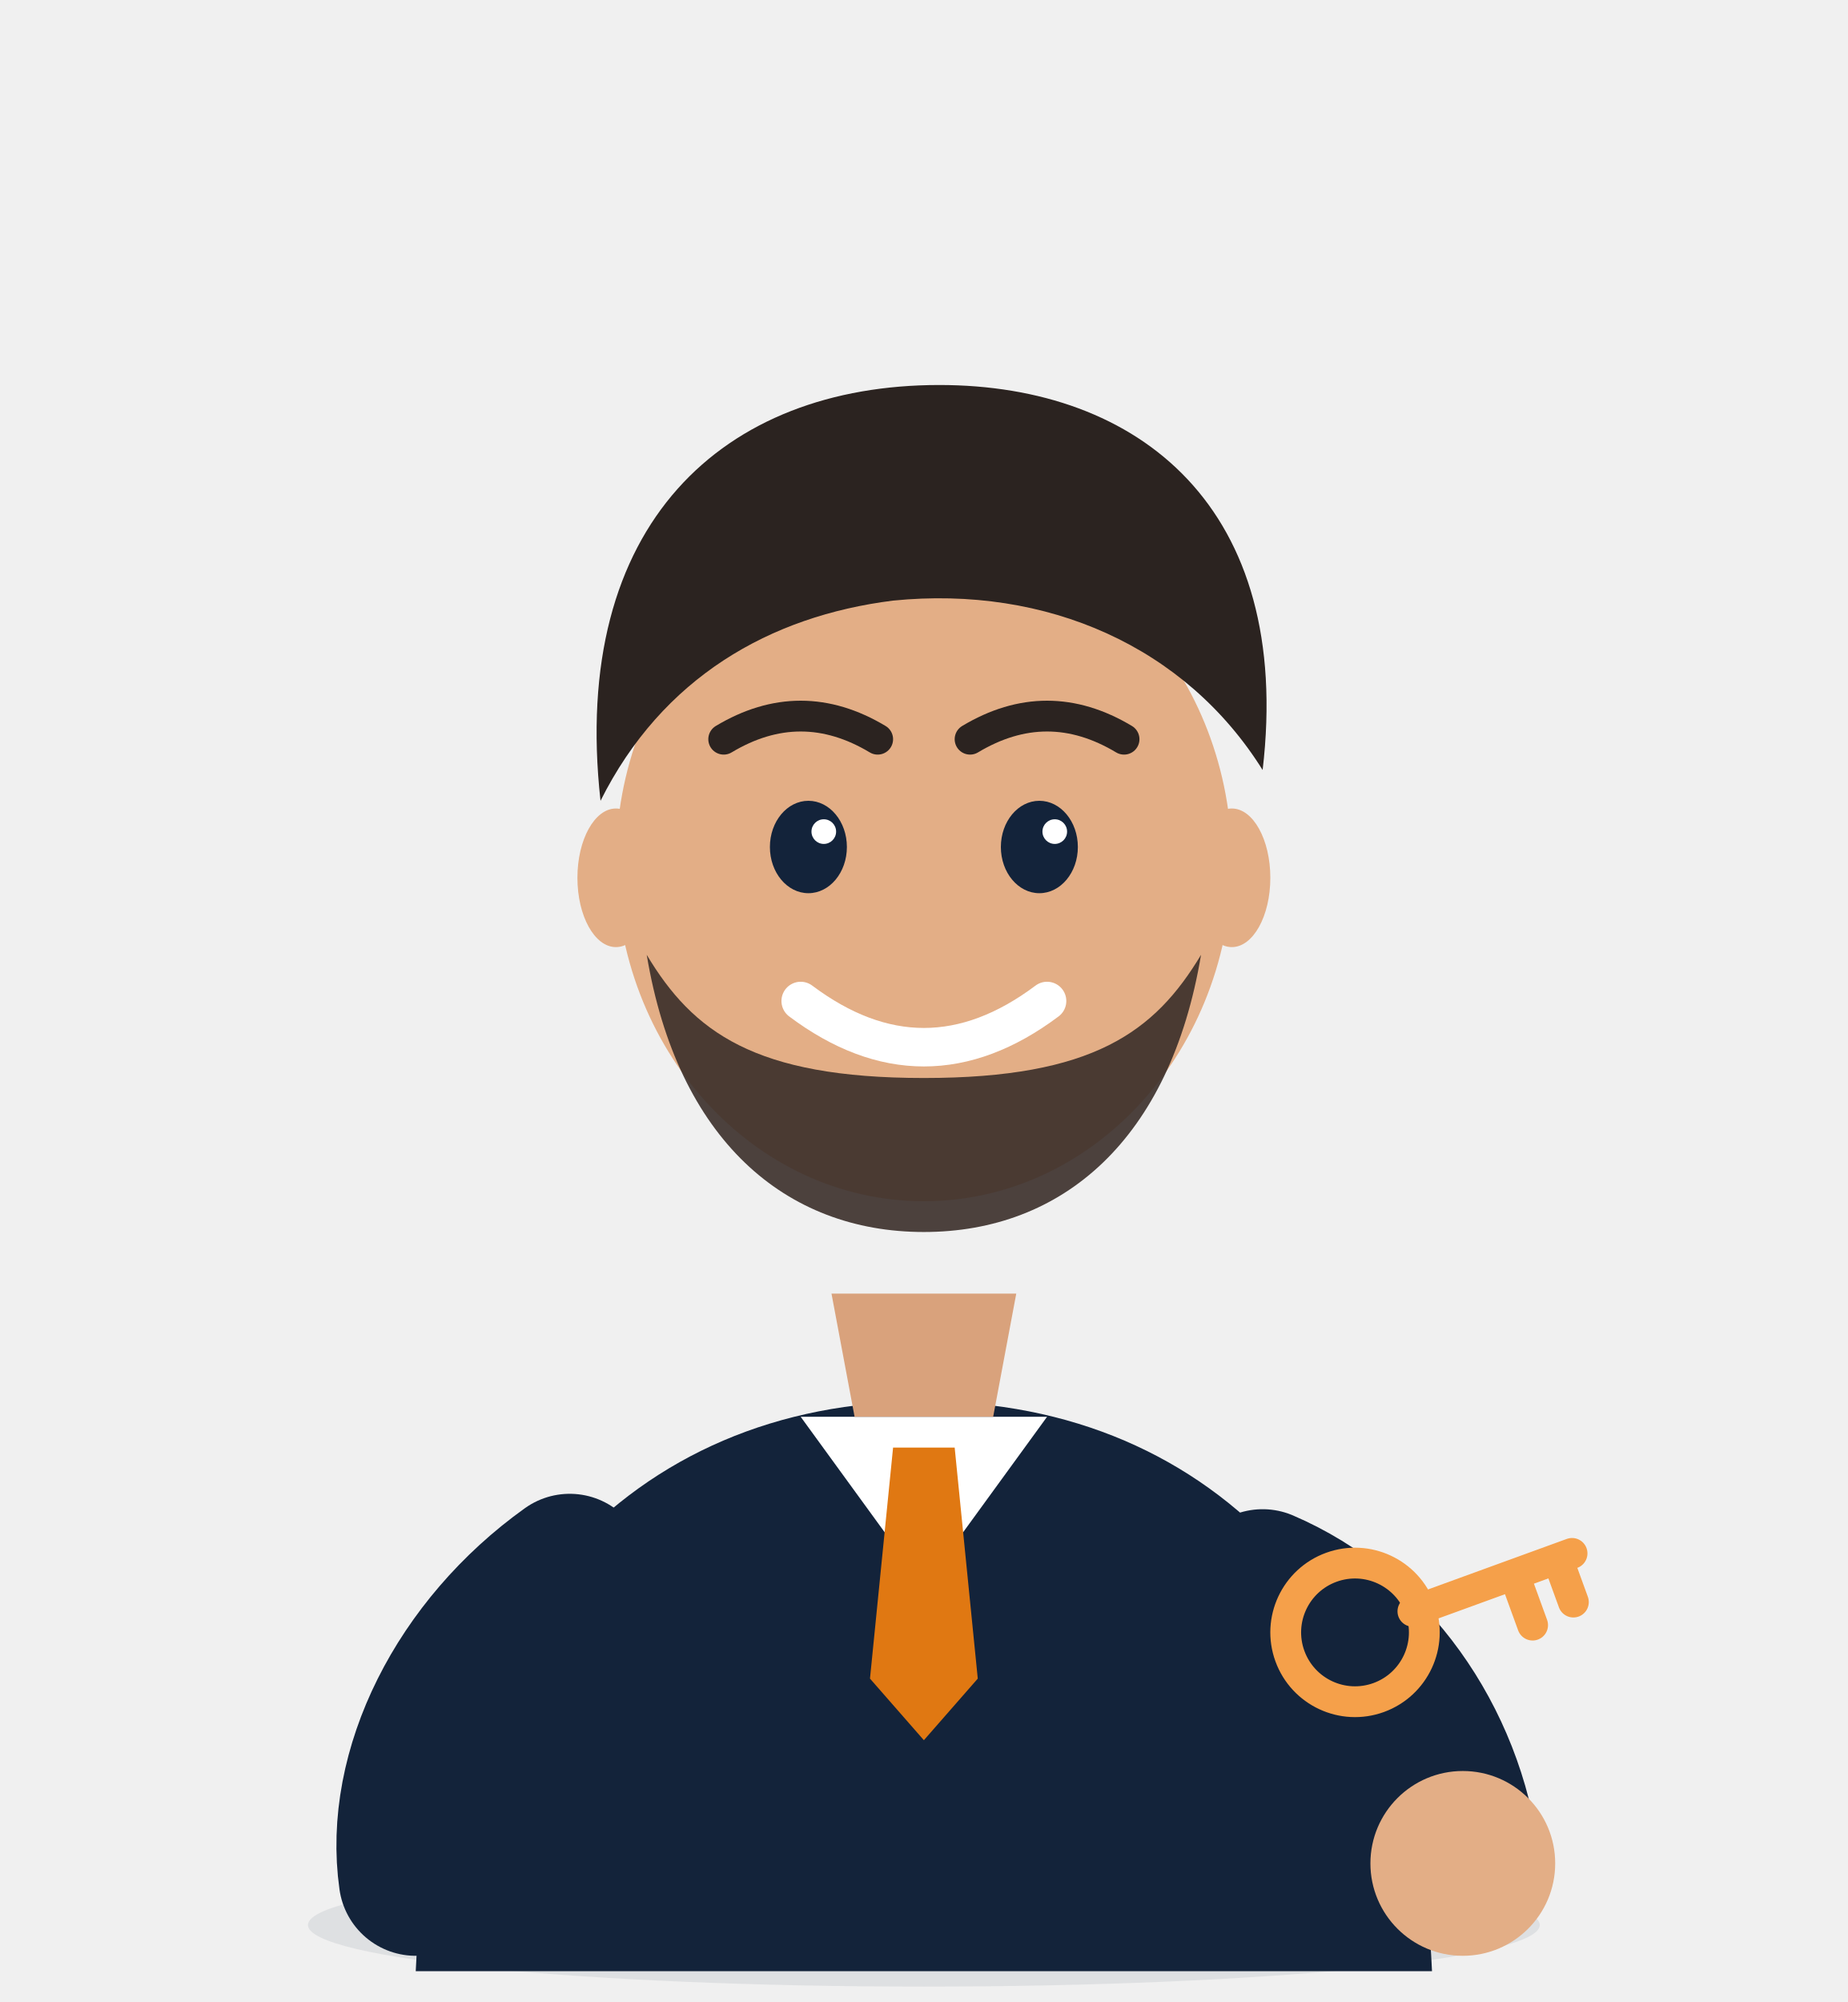
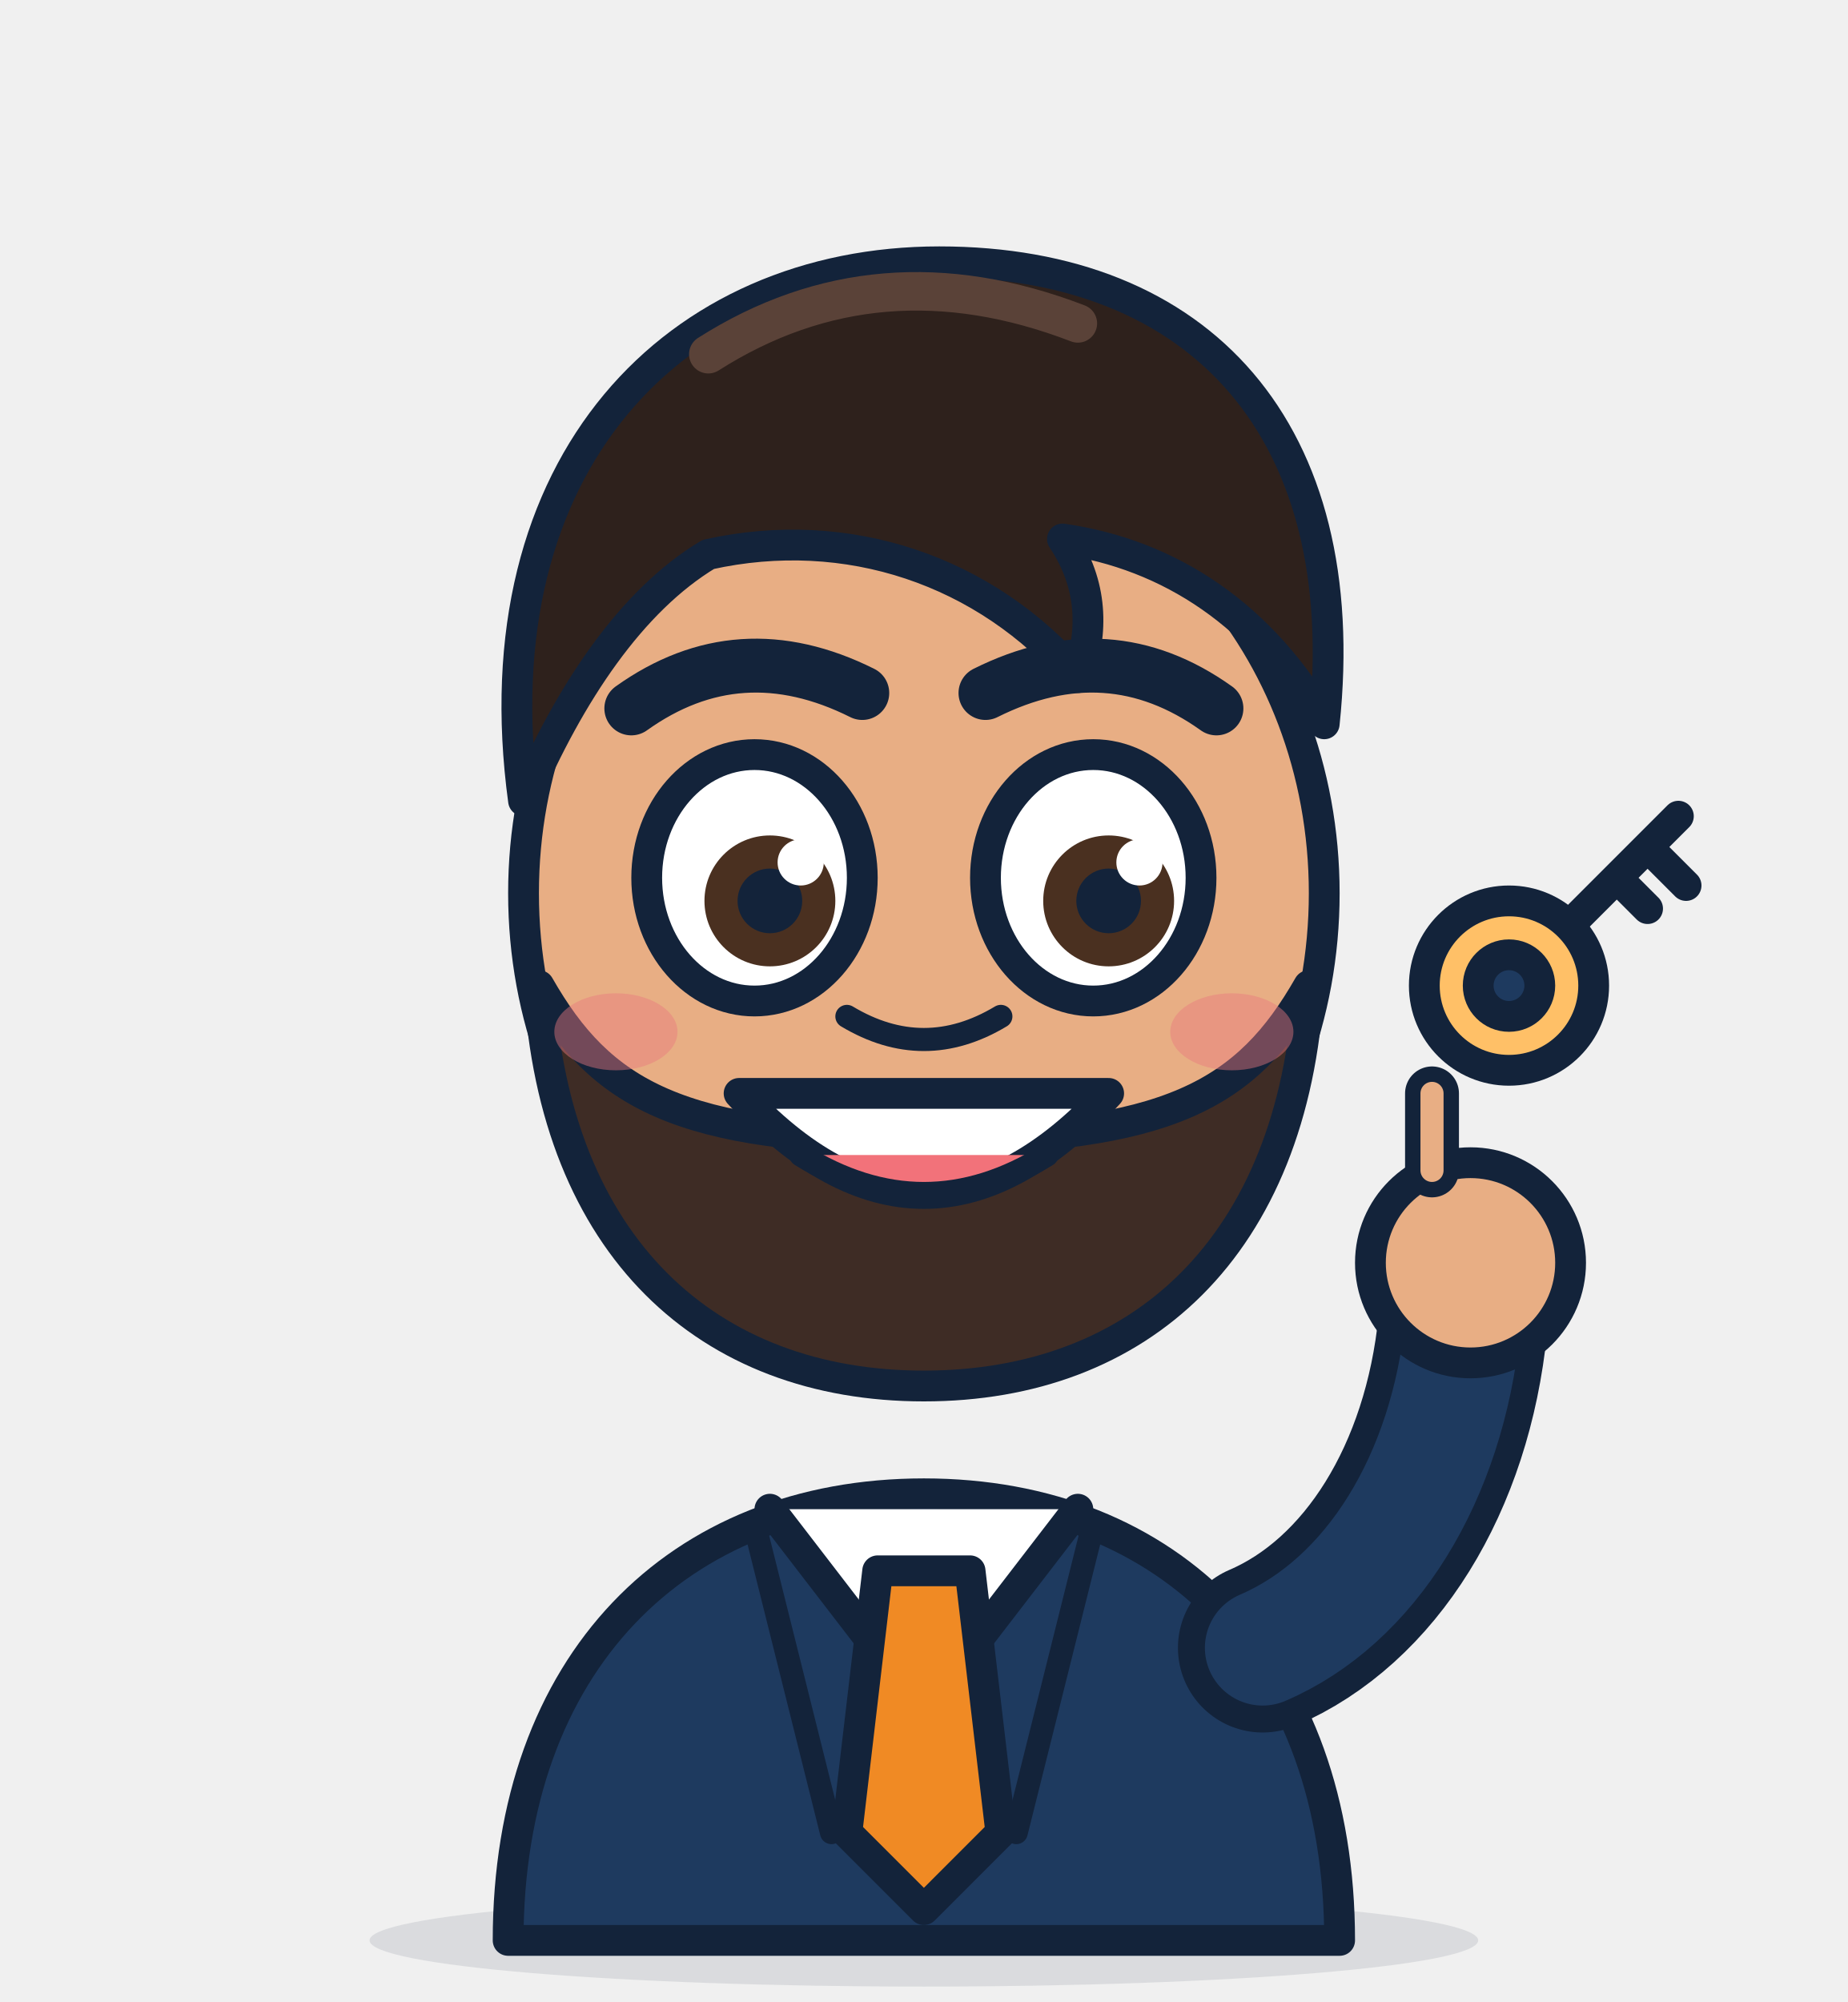
<svg xmlns="http://www.w3.org/2000/svg" viewBox="0 0 240 260" role="img" aria-label="Diego, asesor virtual de inmobiliaria.pro">
-   <ellipse cx="120" cy="250" rx="80" ry="8" fill="#13233A" opacity=".08" />
-   <path d="M54 256c2-46 28-74 66-74s64 28 66 74z" fill="#13233A" />
-   <path d="M104 184h32l-16 22z" fill="#fff" />
-   <path d="M116 188h8l3 30-7 8-7-8z" fill="#E07812" />
-   <path d="M164 206c14 6 24 20 26 36" stroke="#13233A" stroke-width="20" stroke-linecap="round" fill="none" />
-   <path d="M74 204c-14 10-22 26-20 40" stroke="#13233A" stroke-width="20" stroke-linecap="round" fill="none" />
-   <circle cx="190" cy="242" r="12" fill="#E3AE86" />
-   <g transform="translate(176 212) rotate(-20)">
-     <circle r="9" fill="none" stroke="#F5A04A" stroke-width="4" />
-     <path d="M8 0h22M22 0v7M28 0v6" stroke="#F5A04A" stroke-width="4" stroke-linecap="round" />
+   <g stroke="#13233A" stroke-width="4" stroke-linejoin="round" stroke-linecap="round">
+     <ellipse cx="120" cy="252" rx="72" ry="6" fill="#13233A" opacity=".1" stroke="none" />
+     <path d="M66 252c0-36 22-58 54-58s54 22 54 58z" fill="#1E3A5F" />
+     <path d="M100 196l20 26 20-26" fill="#fff" />
+     <path d="M114 204h12l4 34-10 10-10-10z" fill="#F08A24" />
+     <path d="M98 198l10 40M142 198l-10 40" stroke-width="3" fill="none" />
+     <path d="M164 214c14-6 24-22 26-42" fill="none" stroke-width="22" stroke="#13233A" />
+     <path d="M164 214c14-6 24-22 26-42" fill="none" stroke-width="15" stroke="#1E3A5F" />
+     <circle cx="191" cy="164" r="13" fill="#E8AE84" />
+     <path d="M186 152v-10" stroke-width="7" stroke="#13233A" />
+     <path d="M186 152v-10" stroke-width="3" stroke="#E8AE84" />
+     <g transform="translate(196 128)">
+       <circle r="11" fill="#FFC067" />
+       <circle r="4" fill="#1E3A5F" />
+       <path d="M8 -8l14 -14M18 -18l5 5M14 -14l4 4" stroke-width="4" fill="none" />
+     </g>
+     <ellipse cx="80" cy="120" rx="9" ry="14" fill="#E8AE84" />
+     <ellipse cx="160" cy="120" rx="9" ry="14" fill="#E8AE84" />
+     <ellipse cx="120" cy="116" rx="52" ry="58" fill="#E8AE84" />
+     <path d="M68 104c-6-44 20-70 54-70 34 0 54 22 50 60-8-14-20-22-34-24 4 6 4 12 2 18-12-14-30-20-48-16-10 6-18 18-24 32z" fill="#2E211C" />
+     <path d="M92 46q22-14 48-4" stroke="#5A4238" stroke-width="5" fill="none" />
+     <path d="M70 128c2 34 22 52 50 52s48-18 50-52c-8 14-18 20-50 20s-42-6-50-20z" fill="#3E2C25" />
+     <ellipse cx="98" cy="114" rx="14" ry="16" fill="#fff" />
+     <ellipse cx="142" cy="114" rx="14" ry="16" fill="#fff" />
+     <circle cx="100" cy="117" r="8.5" fill="#4A3020" stroke="none" />
+     <circle cx="144" cy="117" r="8.5" fill="#4A3020" stroke="none" />
+     <circle cx="100" cy="117" r="4.2" fill="#13233A" stroke="none" />
+     <circle cx="144" cy="117" r="4.2" fill="#13233A" stroke="none" />
+     <circle cx="104" cy="112" r="3" fill="#fff" stroke="none" />
+     <circle cx="148" cy="112" r="3" fill="#fff" stroke="none" />
+     <path d="M82 92q14-10 30-2M128 90q16-8 30 2" stroke-width="7" fill="none" />
+     <path d="M96 142q24 26 48 0z" fill="#fff" />
+     <path d="M104 150q16 10 32 0" stroke-width="3" fill="#F2727A" />
+     <path d="M110 132q10 6 20 0" stroke-width="3" fill="none" />
+     <ellipse cx="80" cy="134" rx="8" ry="5" fill="#E9787E" opacity=".45" stroke="none" />
+     <ellipse cx="160" cy="134" rx="8" ry="5" fill="#E9787E" opacity=".45" stroke="none" />
  </g>
-   <path d="M108 168h24l-3 16h-18z" fill="#D9A27C" />
-   <ellipse cx="120" cy="112" rx="40" ry="44" fill="#E3AE86" />
-   <path d="M78 104c-4-36 16-54 44-54 26 0 46 16 42 50-10-16-28-24-48-22-16 2-30 10-38 26z" fill="#2B2320" />
-   <path d="M84 124c4 24 18 36 36 36s32-12 36-36c-6 10-14 16-36 16s-30-6-36-16z" fill="#3A2E29" opacity=".9" />
-   <ellipse cx="105" cy="110" rx="5" ry="6" fill="#13233A" />
-   <ellipse cx="135" cy="110" rx="5" ry="6" fill="#13233A" />
-   <circle cx="107" cy="108" r="1.6" fill="#fff" />
-   <circle cx="137" cy="108" r="1.6" fill="#fff" />
-   <path d="M94 96q10-6 20 0M126 96q10-6 20 0" stroke="#2B2320" stroke-width="4" fill="none" stroke-linecap="round" />
-   <path d="M104 130q16 12 32 0" stroke="#fff" stroke-width="5" fill="none" stroke-linecap="round" />
-   <ellipse cx="80" cy="114" rx="5" ry="9" fill="#E3AE86" />
-   <ellipse cx="160" cy="114" rx="5" ry="9" fill="#E3AE86" />
</svg>
